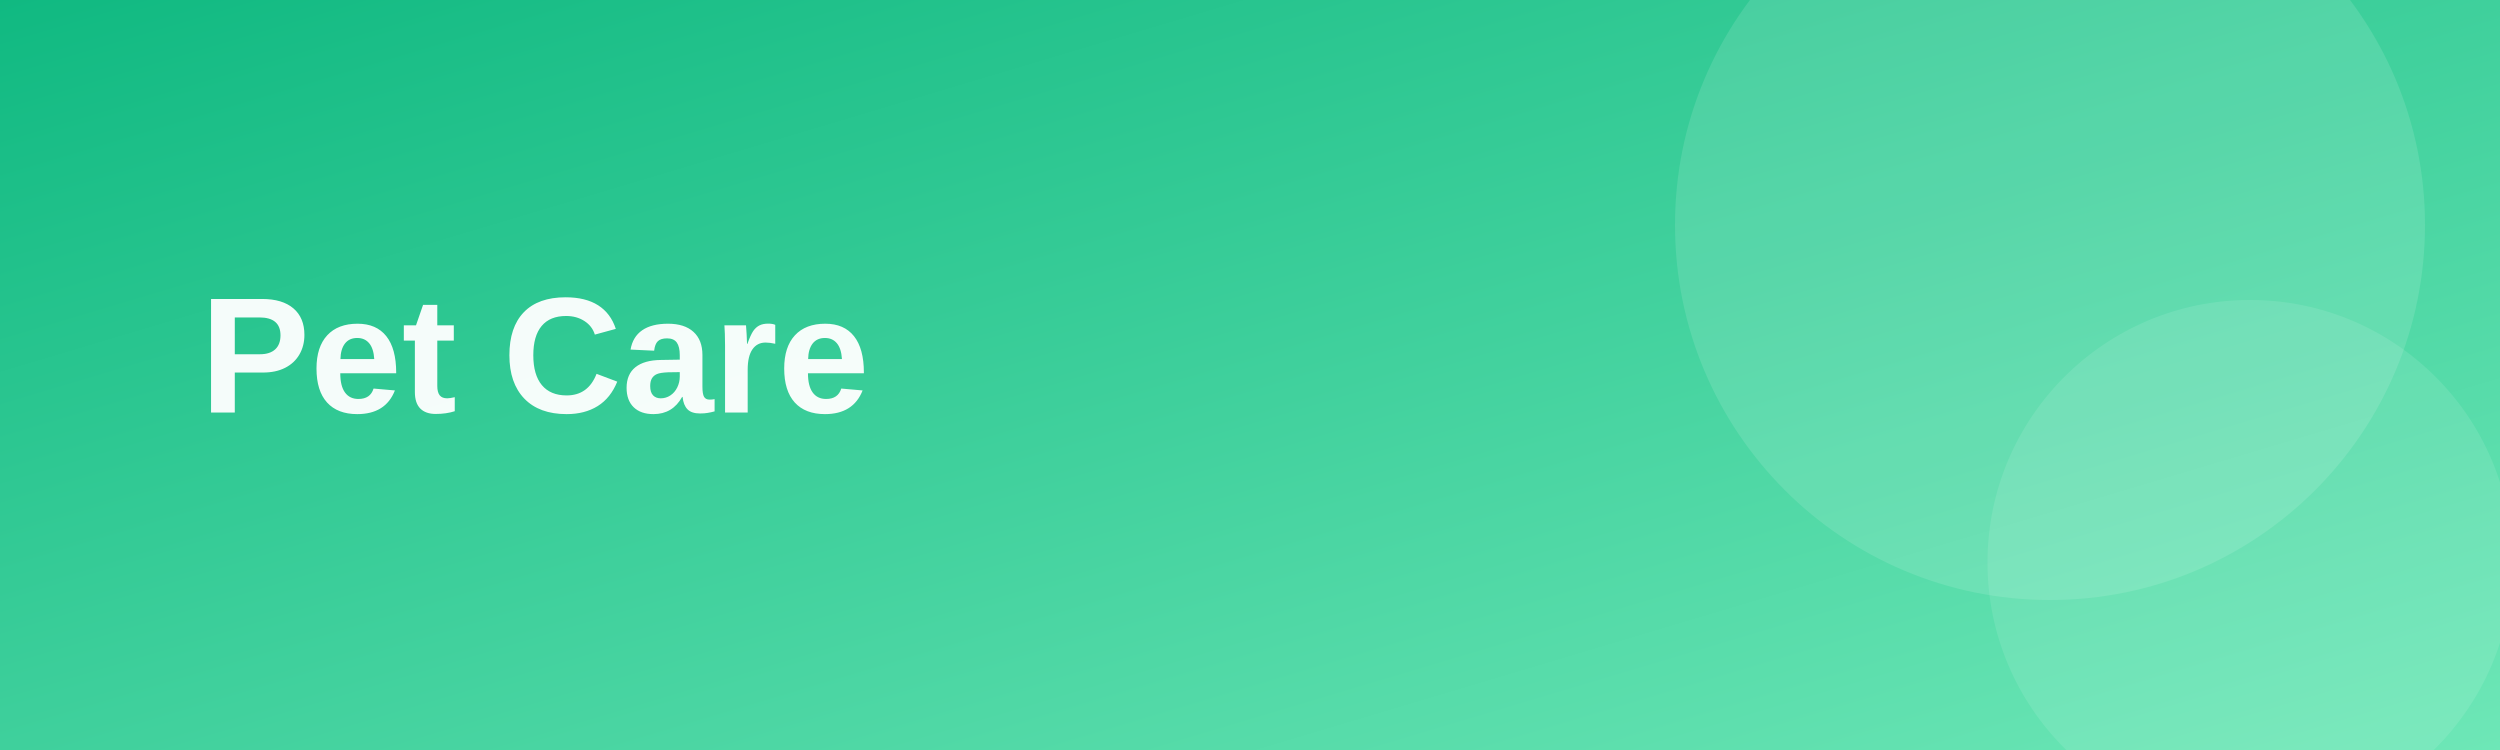
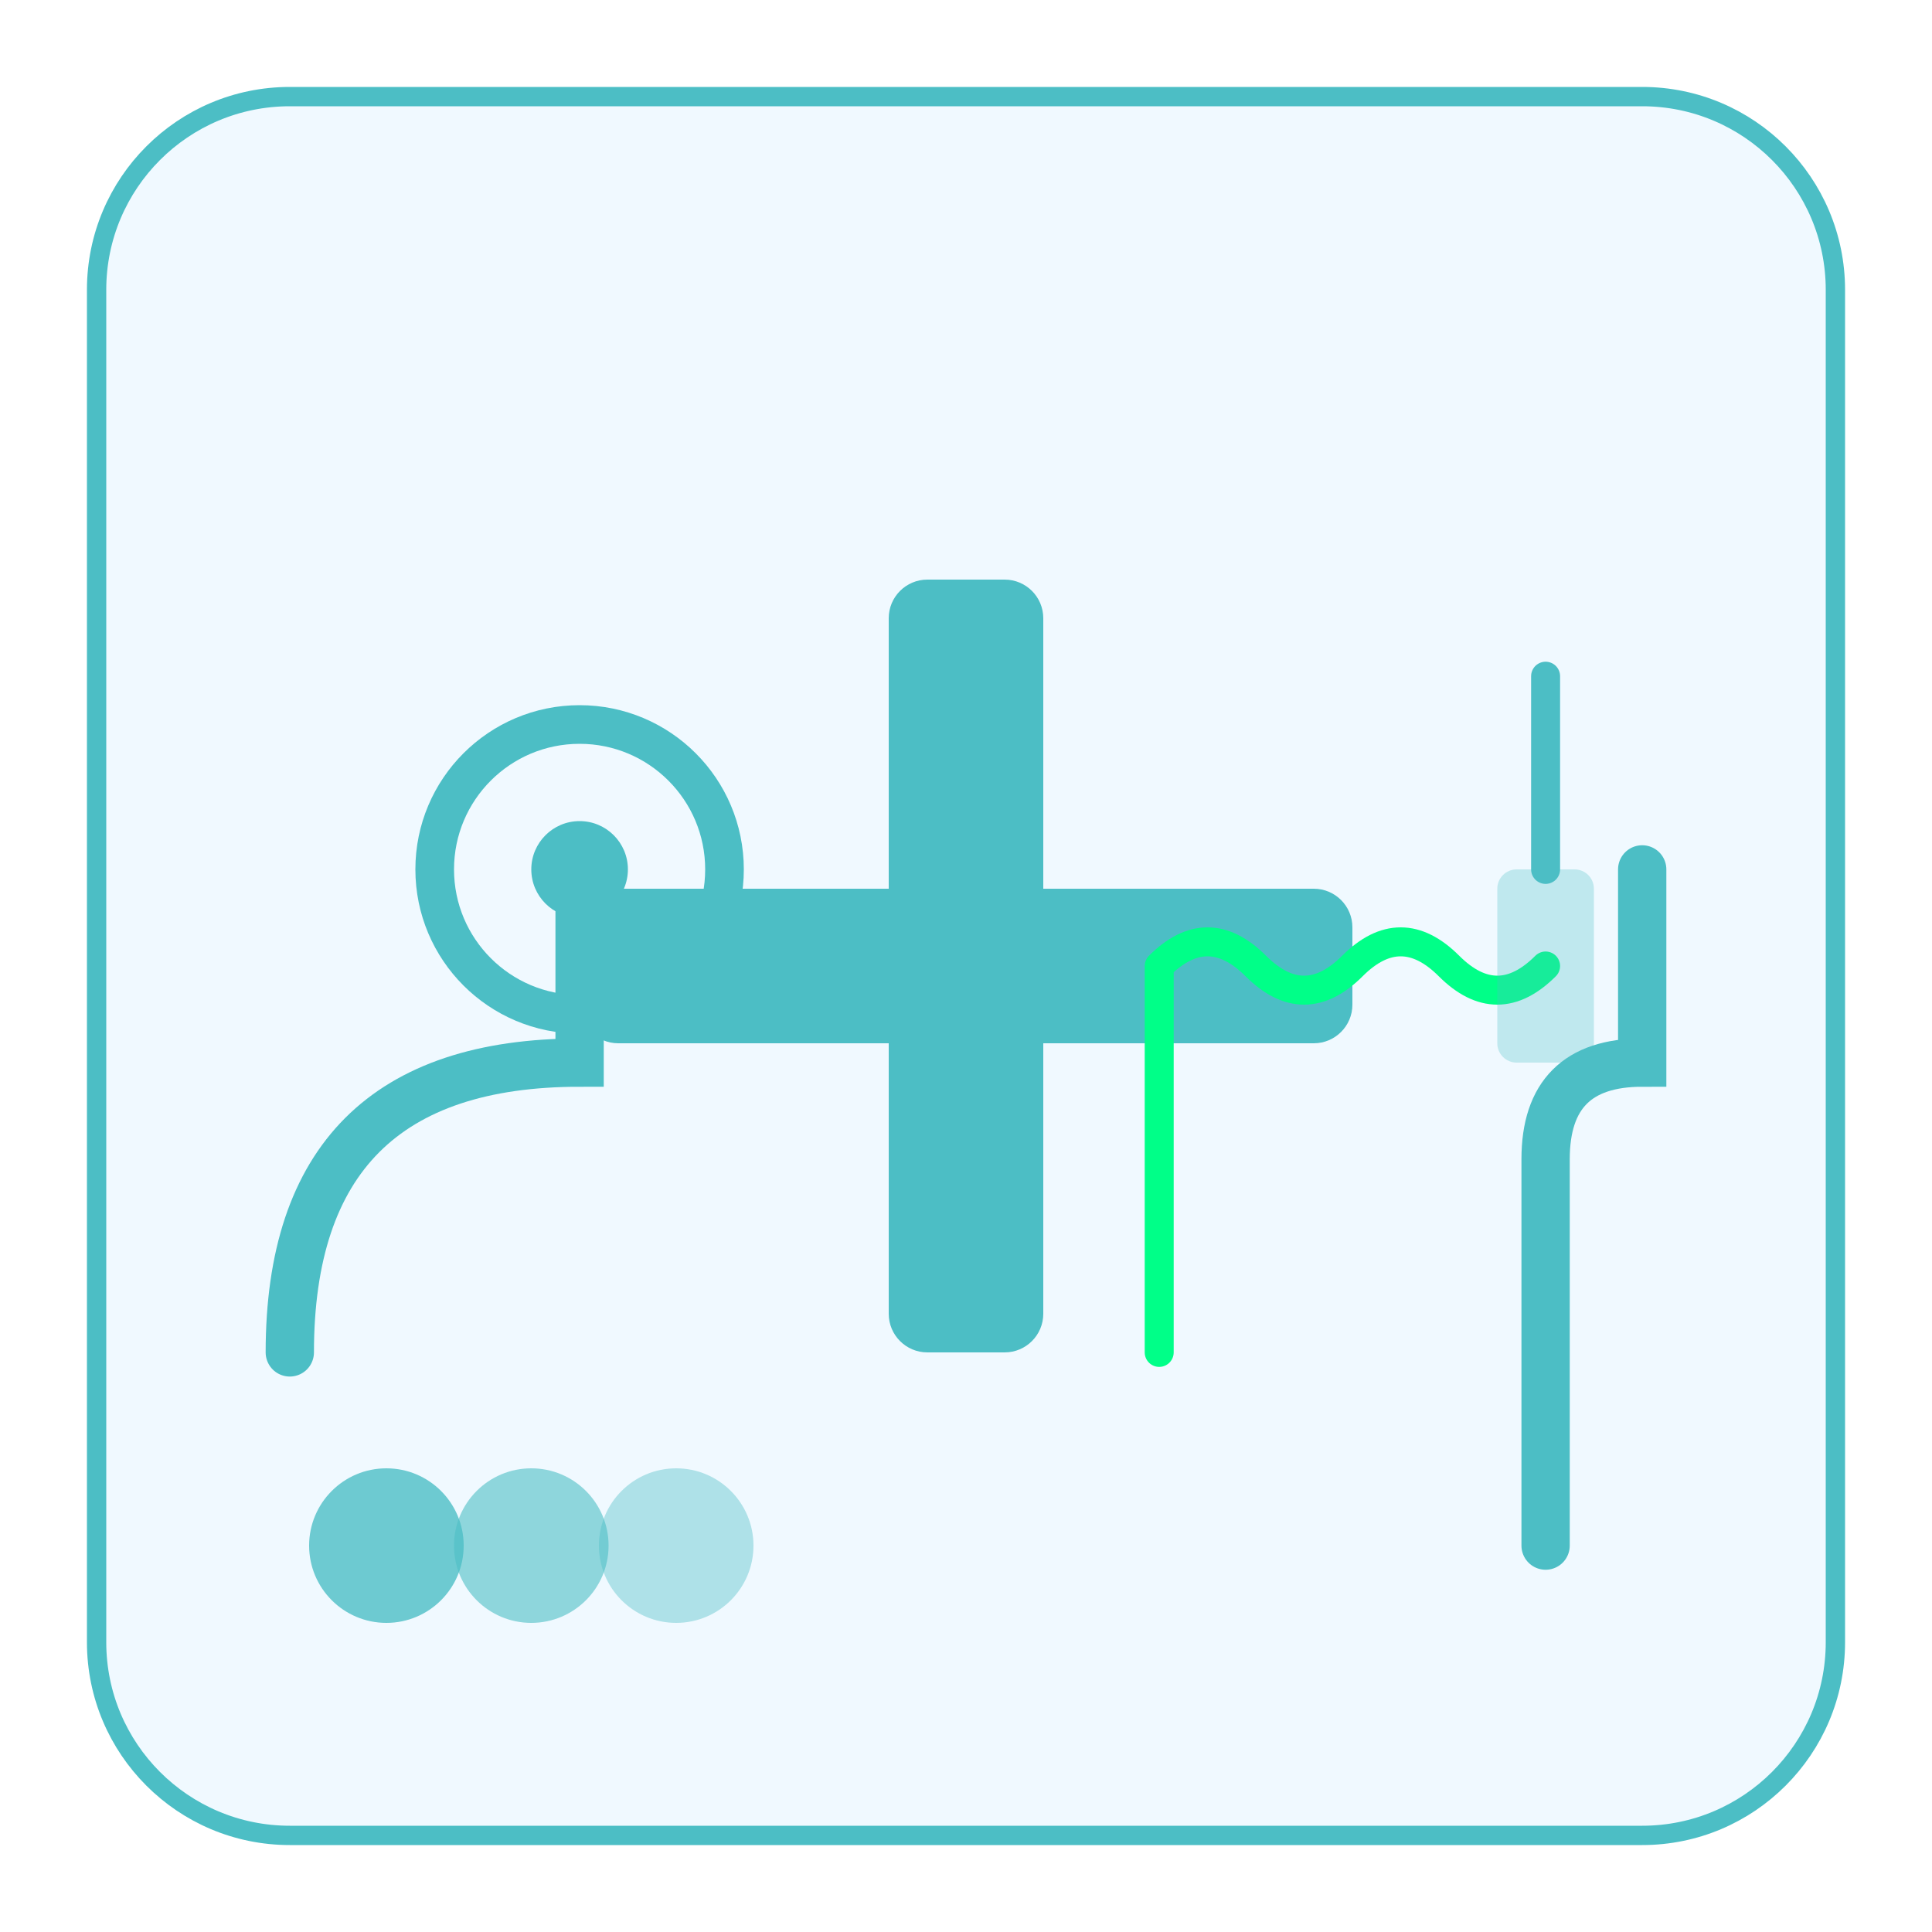
- <svg xmlns="http://www.w3.org/2000/svg" width="1400" height="420" viewBox="0 0 1400 420">
-   <defs>
-     <linearGradient id="g" x1="0" y1="0" x2="1" y2="1">
-       <stop offset="0" stop-color="#10b981" />
-       <stop offset="1" stop-color="#6ee7b7" />
-     </linearGradient>
-   </defs>
-   <rect width="1400" height="420" fill="url(#g)" />
-   <circle cx="1148" cy="126" r="210" fill="rgba(255,255,255,0.12)" />
-   <circle cx="1260" cy="315" r="147" fill="rgba(255,255,255,0.10)" />
-   <text x="112" y="231" font-family="Ubuntu,Arial,sans-serif" font-size="92.4" fill="rgba(255,255,255,0.95)" font-weight="700">Pet Care</text>
+ <svg xmlns="http://www.w3.org/2000/svg" viewBox="0 0 200 200" width="200" height="200">
+   <rect x="10" y="10" width="180" height="180" rx="20" fill="#f0f9ff" stroke="#4CBEC5" stroke-width="2" />
+   <rect x="92" y="60" width="16" height="80" rx="4" fill="#4CBEC5" />
+   <rect x="60" y="92" width="80" height="16" rx="4" fill="#4CBEC5" />
+   <path d="M30 140 Q30 110 60 110 L60 90" stroke="#4CBEC5" stroke-width="5" fill="none" stroke-linecap="round" />
+   <circle cx="60" cy="90" r="15" fill="none" stroke="#4CBEC5" stroke-width="4" />
+   <circle cx="60" cy="90" r="5" fill="#4CBEC5" />
+   <path d="M120 140 L120 100 Q125 95 130 100 Q135 105 140 100 Q145 95 150 100 Q155 105 160 100" stroke="#00ff88" stroke-width="3" fill="none" stroke-linecap="round" stroke-linejoin="round" />
+   <circle cx="40" cy="160" r="8" fill="#4CBEC5" opacity="0.8" />
+   <circle cx="55" cy="160" r="8" fill="#4CBEC5" opacity="0.6" />
+   <circle cx="70" cy="160" r="8" fill="#4CBEC5" opacity="0.4" />
+   <path d="M160 160 L160 120 Q160 110 170 110 L170 90" stroke="#4CBEC5" stroke-width="5" fill="none" stroke-linecap="round" />
+   <rect x="155" y="90" width="10" height="20" rx="2" fill="#4CBEC5" opacity="0.3" />
+   <line x1="160" y1="90" x2="160" y2="70" stroke="#4CBEC5" stroke-width="3" stroke-linecap="round" />
</svg>
